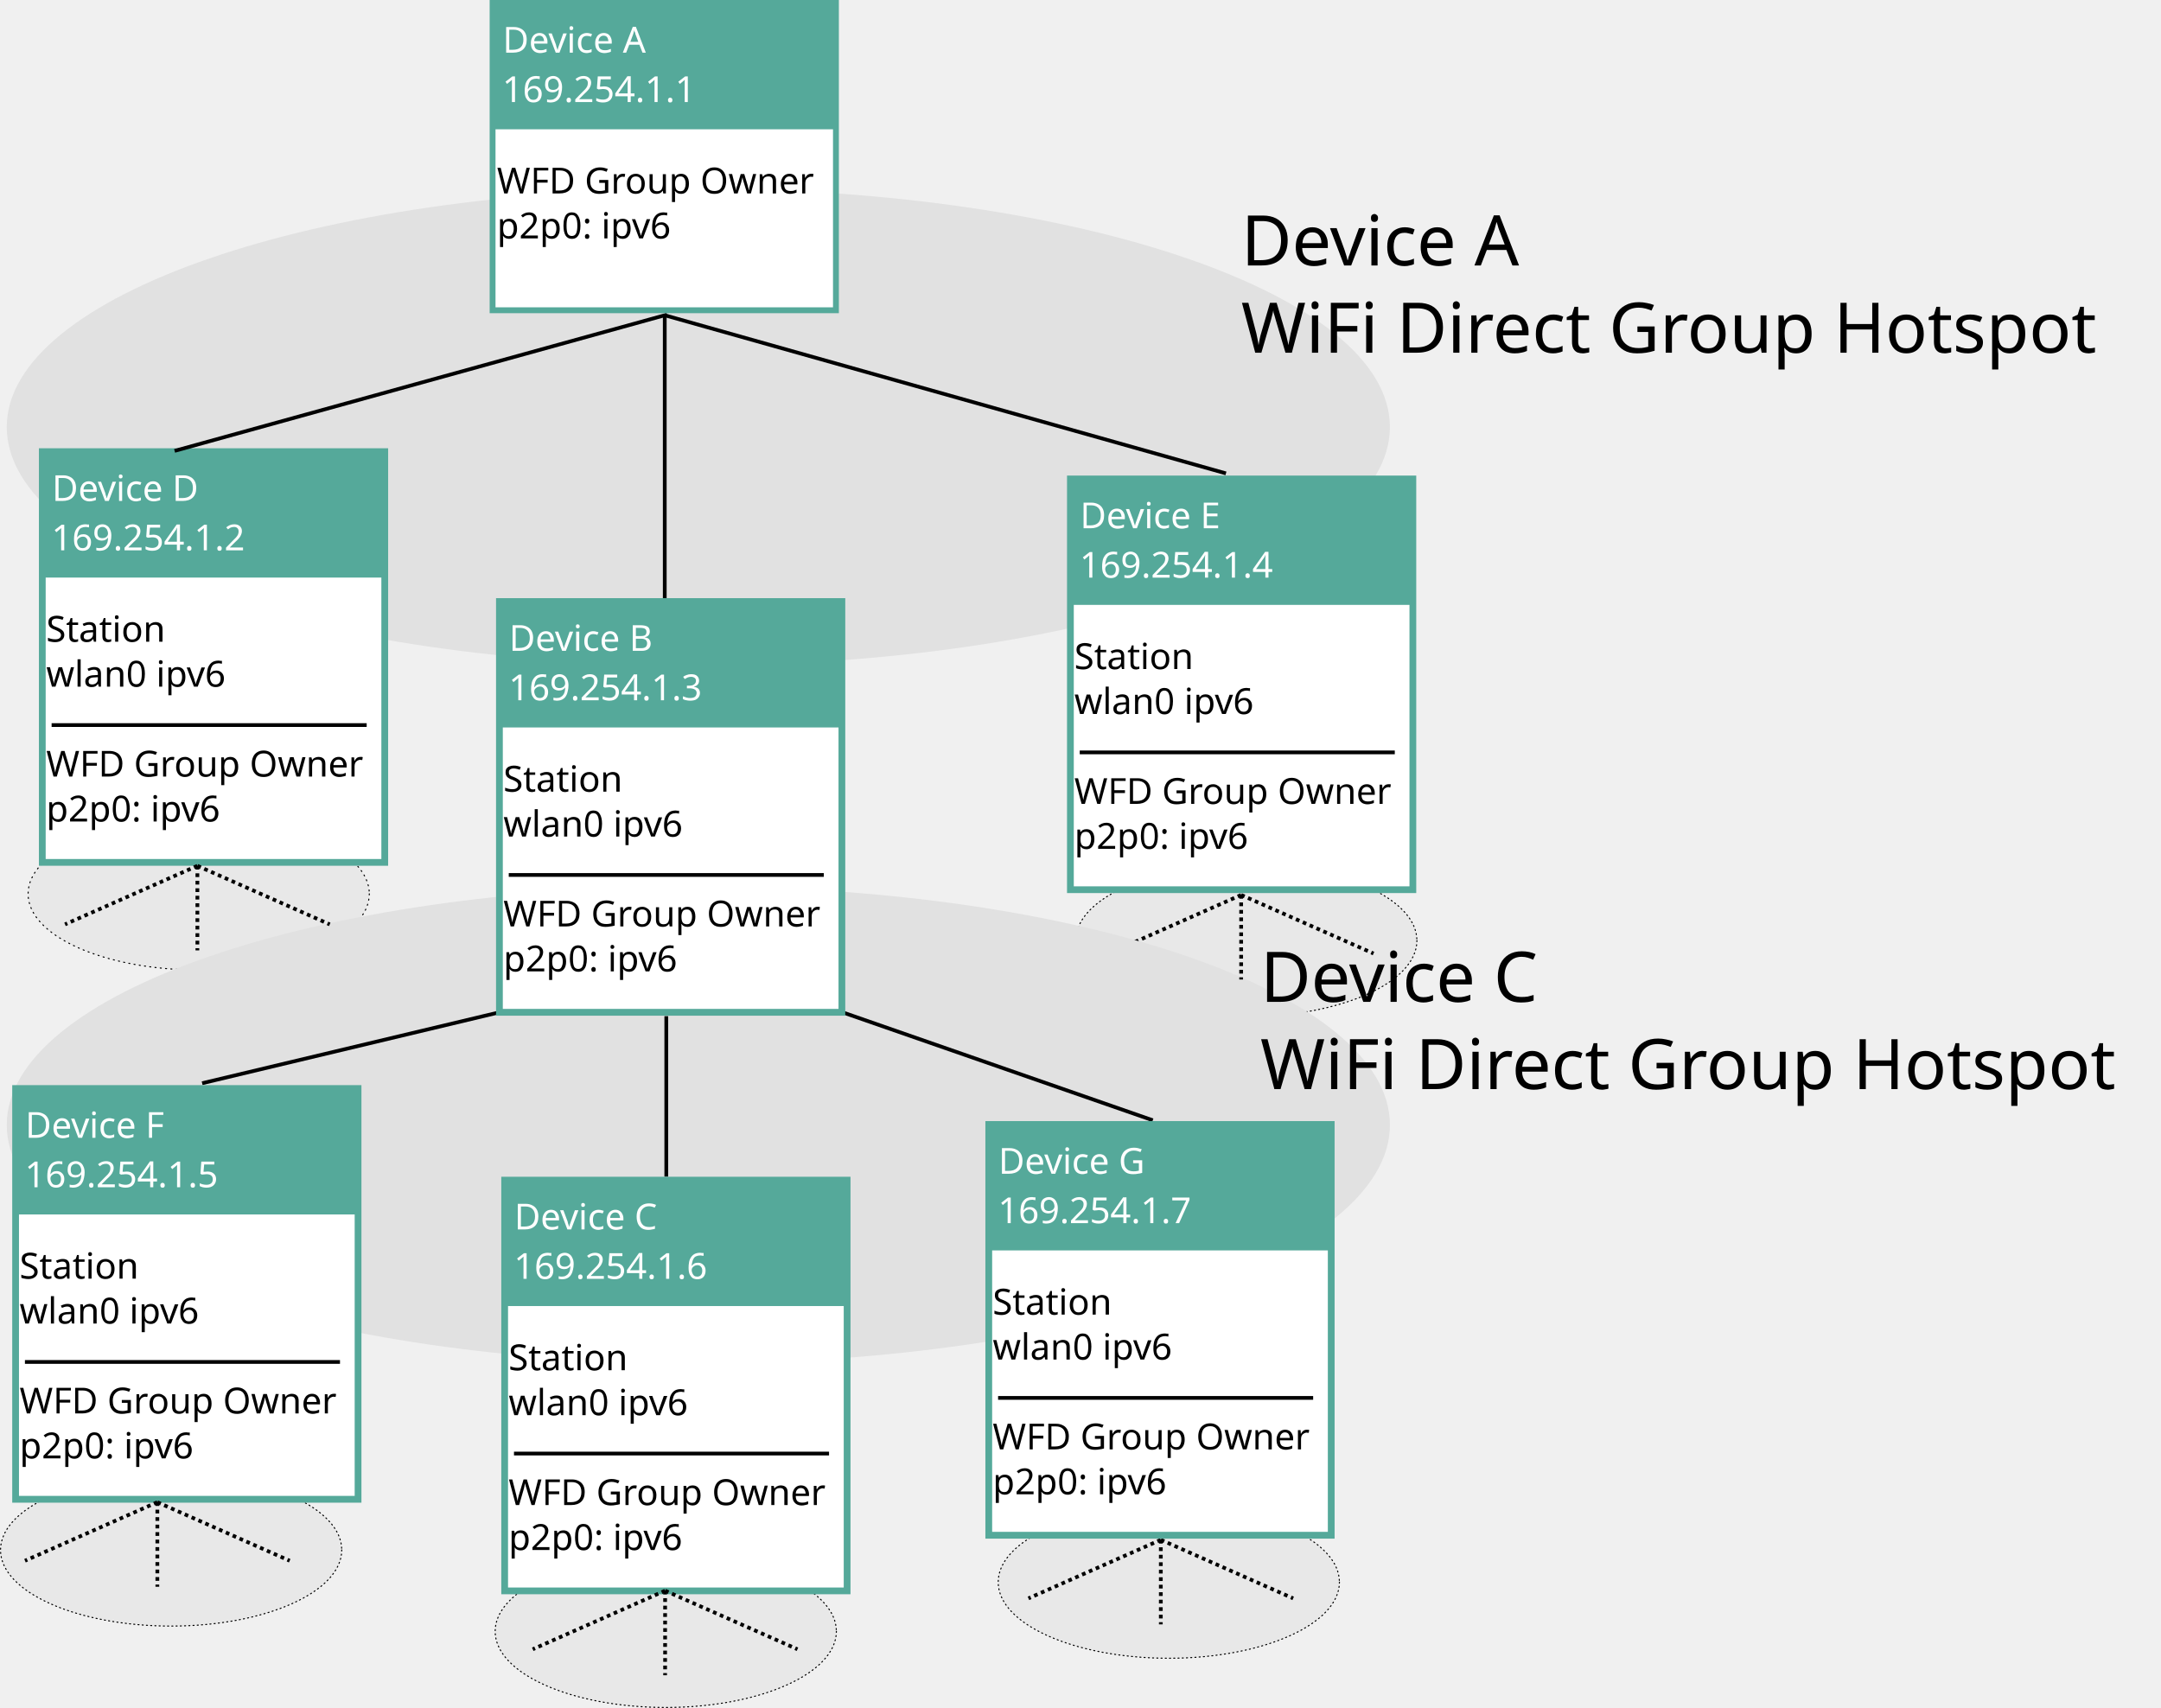
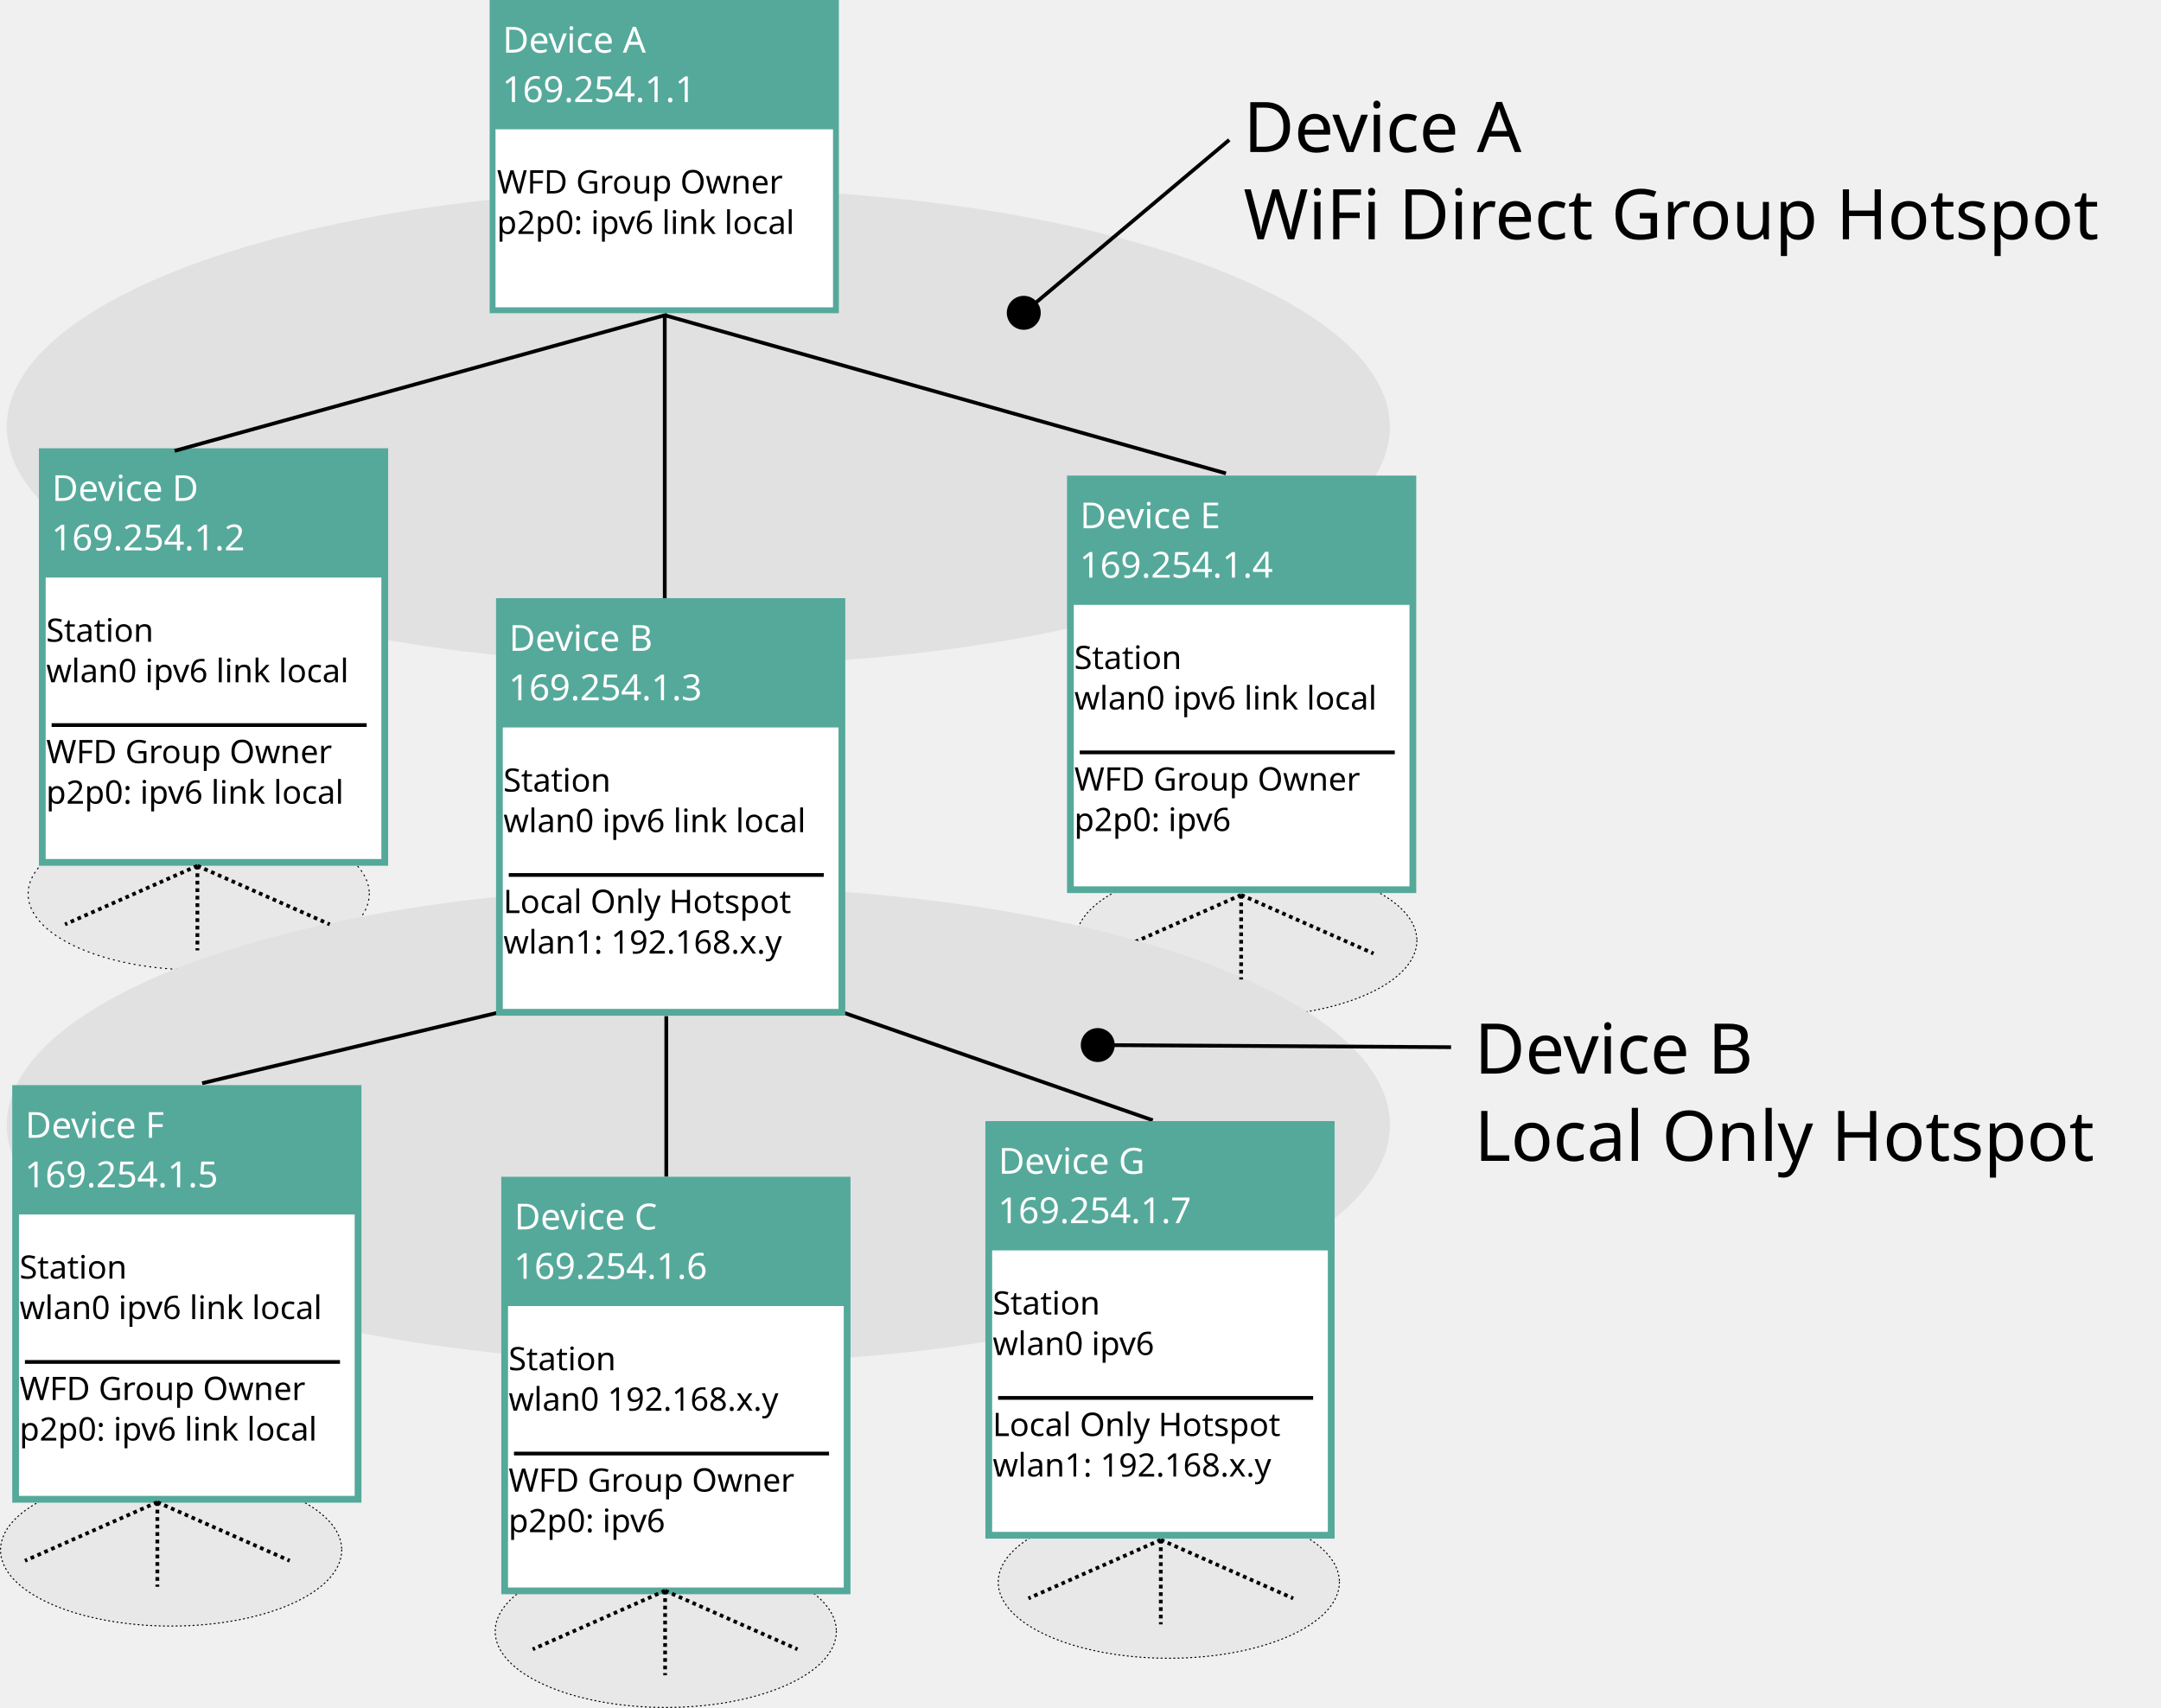
<svg xmlns="http://www.w3.org/2000/svg" width="152.95mm" height="120.891mm" viewBox="0 0 152.95 120.891" version="1.1" id="svg5">
  <defs id="defs2">
+     <marker style="overflow:visible" id="DotL" refX="0.0" refY="0.0" orient="auto">
+       <path transform="scale(0.8) translate(7.4, 1)" style="fill-rule:evenodd;fill:context-stroke;stroke:context-stroke;stroke-width:1.0pt" d="M -2.5,-1.0 C -2.5,1.76 -4.74,4.0 -7.5,4.0 C -10.26,4.0 -12.5,1.76 -12.5,-1.0 C -12.5,-3.76 -10.26,-6.0 -7.5,-6.0 C -4.74,-6.0 -2.5,-3.76 -2.5,-1.0 z " id="path5197" />
+     </marker>
    <rect x="31.088" y="482.332" width="670.803" height="225.132" id="rect28399" />
  </defs>
  <g id="layer1" transform="translate(-7.002598,-15.95753)">
    <ellipse style="opacity:0.999;fill:#e1e1e1;fill-opacity:0.5;stroke:#000000;stroke-width:0.075;stroke-linecap:round;stroke-miterlimit:4;stroke-dasharray:0.075, 0.225;stroke-dashoffset:0;stroke-opacity:1" id="ellipse61361" cx="19.115" cy="125.662" rx="12.076" ry="5.389" />
    <ellipse style="opacity:0.999;fill:#e1e1e1;fill-opacity:0.5;stroke:#000000;stroke-width:0.075;stroke-linecap:round;stroke-miterlimit:4;stroke-dasharray:0.075, 0.225;stroke-dashoffset:0;stroke-opacity:1" id="ellipse61201" cx="54.124" cy="131.422" rx="12.076" ry="5.389" />
    <ellipse style="opacity:0.999;fill:#e1e1e1;fill-opacity:0.5;stroke:#000000;stroke-width:0.075;stroke-linecap:round;stroke-miterlimit:4;stroke-dasharray:0.075, 0.225;stroke-dashoffset:0;stroke-opacity:1" id="ellipse61199" cx="89.728" cy="127.939" rx="12.076" ry="5.389" />
    <ellipse style="opacity:0.999;fill:#e1e1e1;fill-opacity:0.5;stroke:#000000;stroke-width:0.075;stroke-linecap:round;stroke-miterlimit:4;stroke-dasharray:0.075, 0.3;stroke-dashoffset:0;stroke-opacity:1" id="ellipse61183" cx="21.066" cy="79.223" rx="12.076" ry="5.389" />
    <ellipse style="opacity:0.999;fill:#e1e1e1;fill-opacity:0.5;stroke:#000000;stroke-width:0.075;stroke-linecap:round;stroke-miterlimit:4;stroke-dasharray:0.075, 0.225;stroke-dashoffset:0;stroke-opacity:1" id="ellipse61109" cx="95.212" cy="82.528" rx="12.076" ry="5.389" />
    <path style="fill:none;stroke:#000000;stroke-width:0.265;stroke-linecap:butt;stroke-linejoin:miter;stroke-miterlimit:4;stroke-dasharray:0.265, 0.265;stroke-dashoffset:0;stroke-opacity:1" d="m 94.848,79.302 -9.368,4.144" id="path26455" />
    <ellipse style="opacity:0.999;fill:#e1e1e1;fill-opacity:1;stroke:none;stroke-width:0.267;stroke-linecap:round;stroke-dasharray:0.267, 0.267;stroke-opacity:1" id="ellipse61107" cx="56.429" cy="95.581" rx="48.948" ry="16.871" />
    <path style="fill:none;stroke:#000000;stroke-width:0.265px;stroke-linecap:butt;stroke-linejoin:miter;stroke-opacity:1" d="m 42.351,87.607 -21.041,5.021" id="path7529" />
    <path style="fill:none;stroke:#000000;stroke-width:0.265px;stroke-linecap:butt;stroke-linejoin:miter;stroke-opacity:1" d="m 54.161,87.88 v 11.364" id="path7531" />
    <path style="fill:none;stroke:#000000;stroke-width:0.265px;stroke-linecap:butt;stroke-linejoin:miter;stroke-opacity:1" d="m 66.629,87.607 21.964,7.643" id="path7533" />
    <ellipse style="opacity:0.999;fill:#e1e1e1;fill-opacity:1;stroke:none;stroke-width:0.267;stroke-linecap:round;stroke-dasharray:0.267, 0.267;stroke-opacity:1" id="path48339" cx="56.429" cy="46.182" rx="48.948" ry="16.871" />
    <rect style="opacity:0.999;fill:#ffffff;stroke:#55a99a;stroke-width:0.479;stroke-linecap:round;stroke-opacity:1" id="rect25534" width="24.238" height="29.072" x="9.996" y="47.926" />
    <rect style="opacity:0.999;fill:#55a99a;fill-opacity:1;stroke:none;stroke-width:0.265;stroke-linecap:round;stroke-opacity:1" id="rect25534-7" width="24.238" height="8.912" x="9.996" y="47.926" />
-     <text xml:space="preserve" style="font-style:normal;font-weight:normal;font-size:2.544px;line-height:1.25;font-family:sans-serif;letter-spacing:0px;word-spacing:0px;fill:#000000;fill-opacity:1;stroke:none;stroke-width:0.064" x="10.273" y="61.38" id="text25550">
-       <tspan style="stroke-width:0.064" x="10.273" y="61.38" id="tspan25540">Station</tspan>
-       <tspan style="stroke-width:0.064" x="10.273" y="64.561" id="tspan25542">wlan0 ipv6</tspan>
-       <tspan style="stroke-width:0.064" x="10.273" y="67.742" id="tspan25544" />
-       <tspan style="stroke-width:0.064" x="10.273" y="70.922" id="tspan25546">WFD Group Owner</tspan>
-       <tspan style="stroke-width:0.064" x="10.273" y="74.103" id="tspan25548">p2p0: ipv6</tspan>
+     <text xml:space="preserve" style="font-style:normal;font-weight:normal;font-size:2.293px;line-height:1.25;font-family:sans-serif;letter-spacing:0px;word-spacing:0px;fill:#000000;fill-opacity:1;stroke:none;stroke-width:0.064" x="10.273" y="61.38" id="text25550">
+       <tspan style="font-size:2.293px;stroke-width:0.064" x="10.273" y="61.38" id="tspan25540">Station</tspan>
+       <tspan style="font-size:2.293px;stroke-width:0.064" x="10.273" y="64.247" id="tspan25542">wlan0 ipv6 link local</tspan>
+       <tspan style="font-size:2.293px;stroke-width:0.064" x="10.273" y="67.113" id="tspan25544" />
+       <tspan style="font-size:2.293px;stroke-width:0.064" x="10.273" y="69.979" id="tspan25546">WFD Group Owner</tspan>
+       <tspan style="font-size:2.293px;stroke-width:0.064" x="10.273" y="72.846" id="tspan25548">p2p0: ipv6 link local</tspan>
    </text>
    <path style="fill:none;stroke:#000000;stroke-width:0.265px;stroke-linecap:butt;stroke-linejoin:miter;stroke-opacity:1" d="M 10.656,67.278 H 32.955" id="path25552" />
    <path style="fill:none;stroke:#000000;stroke-width:0.265px;stroke-linecap:butt;stroke-linejoin:miter;stroke-opacity:1" d="M 54.052,58.293 V 38.271 l -34.691,9.599" id="path26025" />
    <path style="fill:none;stroke:#000000;stroke-width:0.265px;stroke-linecap:butt;stroke-linejoin:miter;stroke-opacity:1" d="M 54.052,38.271 93.772,49.464" id="path26027" />
    <path style="fill:none;stroke:#000000;stroke-width:0.265;stroke-linecap:butt;stroke-linejoin:miter;stroke-miterlimit:4;stroke-dasharray:0.265, 0.265;stroke-dashoffset:0;stroke-opacity:1" d="M 20.973,77.24 11.605,81.384" id="path26142" />
    <path style="fill:none;stroke:#000000;stroke-width:0.265;stroke-linecap:butt;stroke-linejoin:miter;stroke-miterlimit:4;stroke-dasharray:0.265, 0.265;stroke-dashoffset:0;stroke-opacity:1" d="m 20.973,77.24 9.368,4.144" id="path26224" />
    <path style="fill:none;stroke:#000000;stroke-width:0.265;stroke-linecap:butt;stroke-linejoin:miter;stroke-miterlimit:4;stroke-dasharray:0.265, 0.265;stroke-dashoffset:0;stroke-opacity:1" d="m 20.973,77.24 v 5.985" id="path26355" />
    <path style="fill:none;stroke:#000000;stroke-width:0.265;stroke-linecap:butt;stroke-linejoin:miter;stroke-miterlimit:4;stroke-dasharray:0.265, 0.265;stroke-dashoffset:0;stroke-opacity:1" d="m 94.848,79.302 9.368,4.144" id="path26457" />
    <path style="fill:none;stroke:#000000;stroke-width:0.265;stroke-linecap:butt;stroke-linejoin:miter;stroke-miterlimit:4;stroke-dasharray:0.265, 0.265;stroke-dashoffset:0;stroke-opacity:1" d="m 94.848,79.302 v 5.985" id="path26459" />
    <path style="fill:none;stroke:#000000;stroke-width:0.265;stroke-linecap:butt;stroke-linejoin:miter;stroke-miterlimit:4;stroke-dasharray:0.265, 0.265;stroke-dashoffset:0;stroke-opacity:1" d="m 89.162,124.945 -9.368,4.144" id="path26455-6" />
    <path style="fill:none;stroke:#000000;stroke-width:0.265;stroke-linecap:butt;stroke-linejoin:miter;stroke-miterlimit:4;stroke-dasharray:0.265, 0.265;stroke-dashoffset:0;stroke-opacity:1" d="m 89.162,124.945 9.368,4.144" id="path26457-8" />
    <path style="fill:none;stroke:#000000;stroke-width:0.265;stroke-linecap:butt;stroke-linejoin:miter;stroke-miterlimit:4;stroke-dasharray:0.265, 0.265;stroke-dashoffset:0;stroke-opacity:1" d="m 89.162,124.945 v 5.985" id="path26459-8" />
    <text xml:space="preserve" style="font-style:normal;font-weight:normal;font-size:2.544px;line-height:1.25;font-family:sans-serif;letter-spacing:0px;word-spacing:0px;fill:#ffffff;fill-opacity:1;stroke:none;stroke-width:0.064;stroke-opacity:1" x="10.678" y="51.415" id="text14033">
      <tspan style="fill:#ffffff;fill-opacity:1;stroke:none;stroke-width:0.064;stroke-opacity:1" x="10.678" y="51.415" id="tspan14031">Device D</tspan>
    </text>
    <text xml:space="preserve" style="font-style:normal;font-weight:normal;font-size:2.544px;line-height:1.25;font-family:sans-serif;letter-spacing:0px;word-spacing:0px;fill:#ffffff;fill-opacity:1;stroke:none;stroke-width:0.064;stroke-opacity:1" x="10.644" y="54.912" id="text14033-9">
      <tspan style="fill:#ffffff;fill-opacity:1;stroke:none;stroke-width:0.064;stroke-opacity:1" x="10.644" y="54.912" id="tspan14031-2">169.254.1.2</tspan>
    </text>
    <rect style="opacity:0.999;fill:#ffffff;stroke:#55a99a;stroke-width:0.479;stroke-linecap:round;stroke-opacity:1" id="rect25534-2" width="24.238" height="29.072" x="42.351" y="58.535" />
    <rect style="opacity:0.999;fill:#55a99a;fill-opacity:1;stroke:none;stroke-width:0.265;stroke-linecap:round;stroke-opacity:1" id="rect25534-7-9" width="24.238" height="8.912" x="42.351" y="58.535" />
-     <text xml:space="preserve" style="font-style:normal;font-weight:normal;font-size:2.544px;line-height:1.25;font-family:sans-serif;letter-spacing:0px;word-spacing:0px;fill:#000000;fill-opacity:1;stroke:none;stroke-width:0.064" x="42.628" y="71.989" id="text25550-31">
-       <tspan style="stroke-width:0.064" x="42.628" y="71.989" id="tspan25540-9">Station</tspan>
-       <tspan style="stroke-width:0.064" x="42.628" y="75.17" id="tspan25542-4">wlan0 ipv6</tspan>
-       <tspan style="stroke-width:0.064" x="42.628" y="78.351" id="tspan25544-7" />
-       <tspan style="stroke-width:0.064" x="42.628" y="81.531" id="tspan25546-8">WFD Group Owner</tspan>
-       <tspan style="stroke-width:0.064" x="42.628" y="84.712" id="tspan25548-4">p2p0: ipv6</tspan>
+     <text xml:space="preserve" style="font-style:normal;font-weight:normal;font-size:2.293px;line-height:1.25;font-family:sans-serif;letter-spacing:0px;word-spacing:0px;fill:#000000;fill-opacity:1;stroke:none;stroke-width:0.064" x="42.628" y="71.989" id="text25550-31">
+       <tspan style="font-size:2.293px;stroke-width:0.064" x="42.628" y="71.989" id="tspan25540-9">Station</tspan>
+       <tspan style="font-size:2.293px;stroke-width:0.064" x="42.628" y="74.856" id="tspan25542-4">wlan0 ipv6 link local</tspan>
+       <tspan style="font-size:2.293px;stroke-width:0.064" x="42.628" y="77.722" id="tspan25544-7" />
+       <tspan style="font-size:2.293px;stroke-width:0.064" x="42.628" y="80.588" id="tspan25546-8">Local Only Hotspot</tspan>
+       <tspan style="font-size:2.293px;stroke-width:0.064" x="42.628" y="83.455" id="tspan25548-4">wlan1: 192.168.x.y</tspan>
    </text>
    <path style="fill:none;stroke:#000000;stroke-width:0.265px;stroke-linecap:butt;stroke-linejoin:miter;stroke-opacity:1" d="M 43.011,77.887 H 65.31" id="path25552-5" />
    <text xml:space="preserve" style="font-style:normal;font-weight:normal;font-size:2.544px;line-height:1.25;font-family:sans-serif;letter-spacing:0px;word-spacing:0px;fill:#ffffff;fill-opacity:1;stroke:none;stroke-width:0.064;stroke-opacity:1" x="43.033" y="62.024" id="text14033-0">
      <tspan style="fill:#ffffff;fill-opacity:1;stroke:none;stroke-width:0.064;stroke-opacity:1" x="43.033" y="62.024" id="tspan14031-36">Device B</tspan>
    </text>
    <text xml:space="preserve" style="font-style:normal;font-weight:normal;font-size:2.544px;line-height:1.25;font-family:sans-serif;letter-spacing:0px;word-spacing:0px;fill:#ffffff;fill-opacity:1;stroke:none;stroke-width:0.064;stroke-opacity:1" x="42.999" y="65.521" id="text14033-9-1">
      <tspan style="fill:#ffffff;fill-opacity:1;stroke:none;stroke-width:0.064;stroke-opacity:1" x="42.999" y="65.521" id="tspan14031-2-0">169.254.1.3</tspan>
    </text>
    <rect style="opacity:0.999;fill:#ffffff;stroke:#55a99a;stroke-width:0.479;stroke-linecap:round;stroke-opacity:1" id="rect25534-2-9" width="24.238" height="29.072" x="8.107" y="93.004" />
    <rect style="opacity:0.999;fill:#55a99a;fill-opacity:1;stroke:none;stroke-width:0.265;stroke-linecap:round;stroke-opacity:1" id="rect25534-7-9-37" width="24.238" height="8.912" x="8.107" y="93.004" />
-     <text xml:space="preserve" style="font-style:normal;font-weight:normal;font-size:2.544px;line-height:1.25;font-family:sans-serif;letter-spacing:0px;word-spacing:0px;fill:#000000;fill-opacity:1;stroke:none;stroke-width:0.064" x="8.385" y="106.458" id="text25550-31-4">
-       <tspan style="stroke-width:0.064" x="8.385" y="106.458" id="tspan25540-9-5">Station</tspan>
-       <tspan style="stroke-width:0.064" x="8.385" y="109.639" id="tspan25542-4-2">wlan0 ipv6</tspan>
-       <tspan style="stroke-width:0.064" x="8.385" y="112.819" id="tspan25544-7-5" />
-       <tspan style="stroke-width:0.064" x="8.385" y="116" id="tspan25546-8-4">WFD Group Owner</tspan>
-       <tspan style="stroke-width:0.064" x="8.385" y="119.18" id="tspan25548-4-7">p2p0: ipv6</tspan>
+     <text xml:space="preserve" style="font-style:normal;font-weight:normal;font-size:2.293px;line-height:1.25;font-family:sans-serif;letter-spacing:0px;word-spacing:0px;fill:#000000;fill-opacity:1;stroke:none;stroke-width:0.064" x="8.385" y="106.458" id="text25550-31-4">
+       <tspan style="font-size:2.293px;stroke-width:0.064" x="8.385" y="106.458" id="tspan25540-9-5">Station</tspan>
+       <tspan style="font-size:2.293px;stroke-width:0.064" x="8.385" y="109.324" id="tspan25542-4-2">wlan0 ipv6 link local</tspan>
+       <tspan style="font-size:2.293px;stroke-width:0.064" x="8.385" y="112.191" id="tspan25544-7-5" />
+       <tspan style="font-size:2.293px;stroke-width:0.064" x="8.385" y="115.057" id="tspan25546-8-4">WFD Group Owner</tspan>
+       <tspan style="font-size:2.293px;stroke-width:0.064" x="8.385" y="117.923" id="tspan25548-4-7">p2p0: ipv6 link local</tspan>
    </text>
    <path style="fill:none;stroke:#000000;stroke-width:0.265px;stroke-linecap:butt;stroke-linejoin:miter;stroke-opacity:1" d="M 8.767,112.356 H 31.066" id="path25552-5-44" />
    <text xml:space="preserve" style="font-style:normal;font-weight:normal;font-size:2.544px;line-height:1.25;font-family:sans-serif;letter-spacing:0px;word-spacing:0px;fill:#ffffff;fill-opacity:1;stroke:none;stroke-width:0.064;stroke-opacity:1" x="8.79" y="96.492" id="text14033-0-3">
      <tspan style="fill:#ffffff;fill-opacity:1;stroke:none;stroke-width:0.064;stroke-opacity:1" x="8.79" y="96.492" id="tspan14031-36-0">Device F</tspan>
    </text>
    <text xml:space="preserve" style="font-style:normal;font-weight:normal;font-size:2.544px;line-height:1.25;font-family:sans-serif;letter-spacing:0px;word-spacing:0px;fill:#ffffff;fill-opacity:1;stroke:none;stroke-width:0.064;stroke-opacity:1" x="8.755" y="99.989" id="text14033-9-1-7">
      <tspan style="fill:#ffffff;fill-opacity:1;stroke:none;stroke-width:0.064;stroke-opacity:1" x="8.755" y="99.989" id="tspan14031-2-0-8">169.254.1.5</tspan>
    </text>
    <rect style="opacity:0.999;fill:#ffffff;stroke:#55a99a;stroke-width:0.479;stroke-linecap:round;stroke-opacity:1" id="rect25534-2-6" width="24.238" height="29.072" x="82.763" y="49.859" />
    <rect style="opacity:0.999;fill:#55a99a;fill-opacity:1;stroke:none;stroke-width:0.265;stroke-linecap:round;stroke-opacity:1" id="rect25534-7-9-3" width="24.238" height="8.912" x="82.763" y="49.859" />
-     <text xml:space="preserve" style="font-style:normal;font-weight:normal;font-size:2.544px;line-height:1.25;font-family:sans-serif;letter-spacing:0px;word-spacing:0px;fill:#000000;fill-opacity:1;stroke:none;stroke-width:0.064" x="83.041" y="63.313" id="text25550-31-2">
-       <tspan style="stroke-width:0.064" x="83.041" y="63.313" id="tspan25540-9-0">Station</tspan>
-       <tspan style="stroke-width:0.064" x="83.041" y="66.494" id="tspan25542-4-6">wlan0 ipv6</tspan>
-       <tspan style="stroke-width:0.064" x="83.041" y="69.675" id="tspan25544-7-1" />
-       <tspan style="stroke-width:0.064" x="83.041" y="72.855" id="tspan25546-8-5">WFD Group Owner</tspan>
-       <tspan style="stroke-width:0.064" x="83.041" y="76.036" id="tspan25548-4-5">p2p0: ipv6</tspan>
+     <text xml:space="preserve" style="font-style:normal;font-weight:normal;font-size:2.293px;line-height:1.25;font-family:sans-serif;letter-spacing:0px;word-spacing:0px;fill:#000000;fill-opacity:1;stroke:none;stroke-width:0.064" x="83.041" y="63.313" id="text25550-31-2">
+       <tspan style="font-size:2.293px;stroke-width:0.064" x="83.041" y="63.313" id="tspan25540-9-0">Station</tspan>
+       <tspan style="font-size:2.293px;stroke-width:0.064" x="83.041" y="66.18" id="tspan25542-4-6">wlan0 ipv6 link local</tspan>
+       <tspan style="font-size:2.293px;stroke-width:0.064" x="83.041" y="69.046" id="tspan25544-7-1" />
+       <tspan style="font-size:2.293px;stroke-width:0.064" x="83.041" y="71.912" id="tspan25546-8-5">WFD Group Owner</tspan>
+       <tspan style="font-size:2.293px;stroke-width:0.064" x="83.041" y="74.779" id="tspan25548-4-5">p2p0: ipv6</tspan>
    </text>
    <path style="fill:none;stroke:#000000;stroke-width:0.265px;stroke-linecap:butt;stroke-linejoin:miter;stroke-opacity:1" d="M 83.423,69.211 H 105.722" id="path25552-5-4" />
    <text xml:space="preserve" style="font-style:normal;font-weight:normal;font-size:2.544px;line-height:1.25;font-family:sans-serif;letter-spacing:0px;word-spacing:0px;fill:#ffffff;fill-opacity:1;stroke:none;stroke-width:0.064;stroke-opacity:1" x="83.446" y="53.348" id="text14033-0-7">
      <tspan style="fill:#ffffff;fill-opacity:1;stroke:none;stroke-width:0.064;stroke-opacity:1" x="83.446" y="53.348" id="tspan14031-36-6">Device E</tspan>
    </text>
    <text xml:space="preserve" style="font-style:normal;font-weight:normal;font-size:2.544px;line-height:1.25;font-family:sans-serif;letter-spacing:0px;word-spacing:0px;fill:#ffffff;fill-opacity:1;stroke:none;stroke-width:0.064;stroke-opacity:1" x="83.411" y="56.845" id="text14033-9-1-5">
      <tspan style="fill:#ffffff;fill-opacity:1;stroke:none;stroke-width:0.064;stroke-opacity:1" x="83.411" y="56.845" id="tspan14031-2-0-6">169.254.1.4</tspan>
    </text>
    <rect style="opacity:0.999;fill:#ffffff;stroke:#55a99a;stroke-width:0.415;stroke-linecap:round;stroke-opacity:1" id="rect25534-0" width="24.302" height="21.752" x="41.866" y="16.165" />
    <rect style="opacity:0.999;fill:#55a99a;fill-opacity:1;stroke:none;stroke-width:0.265;stroke-linecap:round;stroke-opacity:1" id="rect25534-7-2" width="24.238" height="8.912" x="41.898" y="16.197" />
-     <text xml:space="preserve" style="font-style:normal;font-weight:normal;font-size:2.544px;line-height:1.25;font-family:sans-serif;letter-spacing:0px;word-spacing:0px;fill:#000000;fill-opacity:1;stroke:none;stroke-width:0.064" x="42.175" y="29.651" id="text25550-3">
-       <tspan style="stroke-width:0.064" x="42.175" y="29.651" id="tspan25546-2">WFD Group Owner</tspan>
-       <tspan style="stroke-width:0.064" x="42.175" y="32.832" id="tspan25548-2">p2p0: ipv6</tspan>
+     <text xml:space="preserve" style="font-style:normal;font-weight:normal;font-size:2.293px;line-height:1.25;font-family:sans-serif;letter-spacing:0px;word-spacing:0px;fill:#000000;fill-opacity:1;stroke:none;stroke-width:0.064" x="42.175" y="29.651" id="text25550-3">
+       <tspan style="font-size:2.293px;stroke-width:0.064" x="42.175" y="29.651" id="tspan25546-2">WFD Group Owner</tspan>
+       <tspan style="font-size:2.293px;stroke-width:0.064" x="42.175" y="32.517" id="tspan25548-2">p2p0: ipv6 link local</tspan>
    </text>
    <text xml:space="preserve" style="font-style:normal;font-weight:normal;font-size:2.544px;line-height:1.25;font-family:sans-serif;letter-spacing:0px;word-spacing:0px;fill:#ffffff;fill-opacity:1;stroke:none;stroke-width:0.064;stroke-opacity:1" x="42.58" y="19.686" id="text14033-97">
      <tspan style="fill:#ffffff;fill-opacity:1;stroke:none;stroke-width:0.064;stroke-opacity:1" x="42.58" y="19.686" id="tspan14031-3">Device A</tspan>
    </text>
    <text xml:space="preserve" style="font-style:normal;font-weight:normal;font-size:2.544px;line-height:1.25;font-family:sans-serif;letter-spacing:0px;word-spacing:0px;fill:#ffffff;fill-opacity:1;stroke:none;stroke-width:0.064;stroke-opacity:1" x="42.546" y="23.182" id="text14033-9-6">
      <tspan style="fill:#ffffff;fill-opacity:1;stroke:none;stroke-width:0.064;stroke-opacity:1" x="42.546" y="23.182" id="tspan14031-2-1">169.254.1.1</tspan>
    </text>
    <rect style="opacity:0.999;fill:#ffffff;stroke:#55a99a;stroke-width:0.479;stroke-linecap:round;stroke-opacity:1" id="rect38406" width="24.238" height="29.072" x="42.721" y="99.487" />
    <rect style="opacity:0.999;fill:#55a99a;fill-opacity:1;stroke:none;stroke-width:0.265;stroke-linecap:round;stroke-opacity:1" id="rect38408" width="24.238" height="8.912" x="42.721" y="99.487" />
-     <text xml:space="preserve" style="font-style:normal;font-weight:normal;font-size:2.544px;line-height:1.25;font-family:sans-serif;letter-spacing:0px;word-spacing:0px;fill:#000000;fill-opacity:1;stroke:none;stroke-width:0.064" x="42.998" y="112.942" id="text38420">
-       <tspan style="stroke-width:0.064" x="42.998" y="112.942" id="tspan38410">Station</tspan>
-       <tspan style="stroke-width:0.064" x="42.998" y="116.122" id="tspan38412">wlan0 ipv6</tspan>
-       <tspan style="stroke-width:0.064" x="42.998" y="119.303" id="tspan38414" />
-       <tspan style="stroke-width:0.064" x="42.998" y="122.484" id="tspan38416">WFD Group Owner</tspan>
-       <tspan style="stroke-width:0.064" x="42.998" y="125.664" id="tspan38418">p2p0: ipv6</tspan>
+     <text xml:space="preserve" style="font-style:normal;font-weight:normal;font-size:2.293px;line-height:1.25;font-family:sans-serif;letter-spacing:0px;word-spacing:0px;fill:#000000;fill-opacity:1;stroke:none;stroke-width:0.064" x="42.998" y="112.942" id="text38420">
+       <tspan style="font-size:2.293px;stroke-width:0.064" x="42.998" y="112.942" id="tspan38410">Station</tspan>
+       <tspan style="font-size:2.293px;stroke-width:0.064" x="42.998" y="115.808" id="tspan38412">wlan0 192.168.x.y</tspan>
+       <tspan style="font-size:2.293px;stroke-width:0.064" x="42.998" y="118.674" id="tspan38414" />
+       <tspan style="font-size:2.293px;stroke-width:0.064" x="42.998" y="121.541" id="tspan38416">WFD Group Owner</tspan>
+       <tspan style="font-size:2.293px;stroke-width:0.064" x="42.998" y="124.407" id="tspan38418">p2p0: ipv6</tspan>
    </text>
    <path style="fill:none;stroke:#000000;stroke-width:0.265px;stroke-linecap:butt;stroke-linejoin:miter;stroke-opacity:1" d="M 43.381,118.839 H 65.68" id="path38422" />
    <text xml:space="preserve" style="font-style:normal;font-weight:normal;font-size:2.544px;line-height:1.25;font-family:sans-serif;letter-spacing:0px;word-spacing:0px;fill:#ffffff;fill-opacity:1;stroke:none;stroke-width:0.064;stroke-opacity:1" x="43.403" y="102.976" id="text38426">
      <tspan style="fill:#ffffff;fill-opacity:1;stroke:none;stroke-width:0.064;stroke-opacity:1" x="43.403" y="102.976" id="tspan38424">Device C</tspan>
    </text>
    <text xml:space="preserve" style="font-style:normal;font-weight:normal;font-size:2.544px;line-height:1.25;font-family:sans-serif;letter-spacing:0px;word-spacing:0px;fill:#ffffff;fill-opacity:1;stroke:none;stroke-width:0.064;stroke-opacity:1" x="43.369" y="106.473" id="text38430">
      <tspan style="fill:#ffffff;fill-opacity:1;stroke:none;stroke-width:0.064;stroke-opacity:1" x="43.369" y="106.473" id="tspan38428">169.254.1.6</tspan>
    </text>
    <rect style="opacity:0.999;fill:#ffffff;stroke:#55a99a;stroke-width:0.479;stroke-linecap:round;stroke-opacity:1" id="rect38432" width="24.238" height="29.072" x="76.985" y="95.549" />
    <rect style="opacity:0.999;fill:#55a99a;fill-opacity:1;stroke:none;stroke-width:0.265;stroke-linecap:round;stroke-opacity:1" id="rect38434" width="24.238" height="8.912" x="76.985" y="95.549" />
-     <text xml:space="preserve" style="font-style:normal;font-weight:normal;font-size:2.544px;line-height:1.25;font-family:sans-serif;letter-spacing:0px;word-spacing:0px;fill:#000000;fill-opacity:1;stroke:none;stroke-width:0.064" x="77.263" y="109.003" id="text38446">
-       <tspan style="stroke-width:0.064" x="77.263" y="109.003" id="tspan38436">Station</tspan>
-       <tspan style="stroke-width:0.064" x="77.263" y="112.184" id="tspan38438">wlan0 ipv6</tspan>
-       <tspan style="stroke-width:0.064" x="77.263" y="115.364" id="tspan38440" />
-       <tspan style="stroke-width:0.064" x="77.263" y="118.545" id="tspan38442">WFD Group Owner</tspan>
-       <tspan style="stroke-width:0.064" x="77.263" y="121.725" id="tspan38444">p2p0: ipv6</tspan>
+     <text xml:space="preserve" style="font-style:normal;font-weight:normal;font-size:2.293px;line-height:1.25;font-family:sans-serif;letter-spacing:0px;word-spacing:0px;fill:#000000;fill-opacity:1;stroke:none;stroke-width:0.064" x="77.263" y="109.003" id="text38446">
+       <tspan style="font-size:2.293px;stroke-width:0.064" x="77.263" y="109.003" id="tspan38436">Station</tspan>
+       <tspan style="font-size:2.293px;stroke-width:0.064" x="77.263" y="111.869" id="tspan38438">wlan0 ipv6</tspan>
+       <tspan style="font-size:2.293px;stroke-width:0.064" x="77.263" y="114.736" id="tspan38440" />
+       <tspan style="font-size:2.293px;stroke-width:0.064" x="77.263" y="117.602" id="tspan38442">Local Only Hotspot</tspan>
+       <tspan style="font-size:2.293px;stroke-width:0.064" x="77.263" y="120.468" id="tspan38444">wlan1: 192.168.x.y</tspan>
    </text>
    <path style="fill:none;stroke:#000000;stroke-width:0.265px;stroke-linecap:butt;stroke-linejoin:miter;stroke-opacity:1" d="M 77.645,114.901 H 99.944" id="path38448" />
    <text xml:space="preserve" style="font-style:normal;font-weight:normal;font-size:2.544px;line-height:1.25;font-family:sans-serif;letter-spacing:0px;word-spacing:0px;fill:#ffffff;fill-opacity:1;stroke:none;stroke-width:0.064;stroke-opacity:1" x="77.668" y="99.037" id="text38452">
      <tspan style="fill:#ffffff;fill-opacity:1;stroke:none;stroke-width:0.064;stroke-opacity:1" x="77.668" y="99.037" id="tspan38450">Device G</tspan>
    </text>
    <text xml:space="preserve" style="font-style:normal;font-weight:normal;font-size:2.544px;line-height:1.25;font-family:sans-serif;letter-spacing:0px;word-spacing:0px;fill:#ffffff;fill-opacity:1;stroke:none;stroke-width:0.064;stroke-opacity:1" x="77.633" y="102.534" id="text38456">
      <tspan style="fill:#ffffff;fill-opacity:1;stroke:none;stroke-width:0.064;stroke-opacity:1" x="77.633" y="102.534" id="tspan38454">169.254.1.7</tspan>
    </text>
    <path style="fill:none;stroke:#000000;stroke-width:0.265;stroke-linecap:butt;stroke-linejoin:miter;stroke-miterlimit:4;stroke-dasharray:0.265, 0.265;stroke-dashoffset:0;stroke-opacity:1" d="m 54.077,128.547 -9.368,4.144" id="path38515" />
    <path style="fill:none;stroke:#000000;stroke-width:0.265;stroke-linecap:butt;stroke-linejoin:miter;stroke-miterlimit:4;stroke-dasharray:0.265, 0.265;stroke-dashoffset:0;stroke-opacity:1" d="m 54.077,128.547 9.368,4.144" id="path38517" />
    <path style="fill:none;stroke:#000000;stroke-width:0.265;stroke-linecap:butt;stroke-linejoin:miter;stroke-miterlimit:4;stroke-dasharray:0.265, 0.265;stroke-dashoffset:0;stroke-opacity:1" d="m 54.077,128.547 v 5.985" id="path38519" />
    <path style="fill:none;stroke:#000000;stroke-width:0.265;stroke-linecap:butt;stroke-linejoin:miter;stroke-miterlimit:4;stroke-dasharray:0.265, 0.265;stroke-dashoffset:0;stroke-opacity:1" d="m 18.139,122.282 -9.368,4.144" id="path38521" />
    <path style="fill:none;stroke:#000000;stroke-width:0.265;stroke-linecap:butt;stroke-linejoin:miter;stroke-miterlimit:4;stroke-dasharray:0.265, 0.265;stroke-dashoffset:0;stroke-opacity:1" d="m 18.139,122.282 9.368,4.144" id="path38523" />
    <path style="fill:none;stroke:#000000;stroke-width:0.265;stroke-linecap:butt;stroke-linejoin:miter;stroke-miterlimit:4;stroke-dasharray:0.265, 0.265;stroke-dashoffset:0;stroke-opacity:1" d="m 18.139,122.282 v 5.985" id="path38525" />
-     <text xml:space="preserve" style="font-style:normal;font-weight:normal;font-size:4.939px;line-height:1.25;font-family:sans-serif;letter-spacing:0px;word-spacing:0px;fill:#000000;fill-opacity:1;stroke:none;stroke-width:0.265" x="94.842" y="34.747" id="text49941">
-       <tspan id="tspan49939" style="font-size:4.939px;stroke-width:0.265" x="94.842" y="34.747">Device A</tspan>
-       <tspan style="font-size:4.939px;stroke-width:0.265" x="94.842" y="40.92" id="tspan52397">WiFi Direct Group Hotspot</tspan>
+     <text xml:space="preserve" style="font-style:normal;font-weight:normal;font-size:4.939px;line-height:1.25;font-family:sans-serif;letter-spacing:0px;word-spacing:0px;fill:#000000;fill-opacity:1;stroke:none;stroke-width:0.265" x="95.011" y="26.716" id="text49941">
+       <tspan id="tspan49939" style="font-size:4.939px;stroke-width:0.265" x="95.011" y="26.716">Device A</tspan>
+       <tspan style="font-size:4.939px;stroke-width:0.265" x="95.011" y="32.889" id="tspan52397">WiFi Direct Group Hotspot</tspan>
    </text>
-     <text xml:space="preserve" style="font-style:normal;font-weight:normal;font-size:4.939px;line-height:1.25;font-family:sans-serif;letter-spacing:0px;word-spacing:0px;fill:#000000;fill-opacity:1;stroke:none;stroke-width:0.265" x="96.198" y="86.868" id="text55889">
-       <tspan id="tspan55885" style="font-size:4.939px;stroke-width:0.265" x="96.198" y="86.868">Device C</tspan>
-       <tspan style="font-size:4.939px;stroke-width:0.265" x="96.198" y="93.041" id="tspan55887">WiFi Direct Group Hotspot</tspan>
+     <text xml:space="preserve" style="font-style:normal;font-weight:normal;font-size:4.939px;line-height:1.25;font-family:sans-serif;letter-spacing:0px;word-spacing:0px;fill:#000000;fill-opacity:1;stroke:none;stroke-width:0.265" x="111.356" y="91.946" id="text55889">
+       <tspan id="tspan55885" style="font-size:4.939px;stroke-width:0.265" x="111.356" y="91.946">Device B</tspan>
+       <tspan style="font-size:4.939px;stroke-width:0.265" x="111.356" y="98.12" id="tspan55887">Local Only Hotspot</tspan>
    </text>
+     <path style="fill:none;stroke:#000000;stroke-width:0.265px;stroke-linecap:butt;stroke-linejoin:miter;stroke-opacity:1;marker-end:url(#DotL)" d="M 94.007,25.857 79.446,38.112" id="path5054" />
+     <path style="fill:none;stroke:#000000;stroke-width:0.265px;stroke-linecap:butt;stroke-linejoin:miter;stroke-opacity:1;marker-end:url(#DotL)" d="M 109.707,90.077 84.678,89.926" id="path5482" />
  </g>
</svg>
